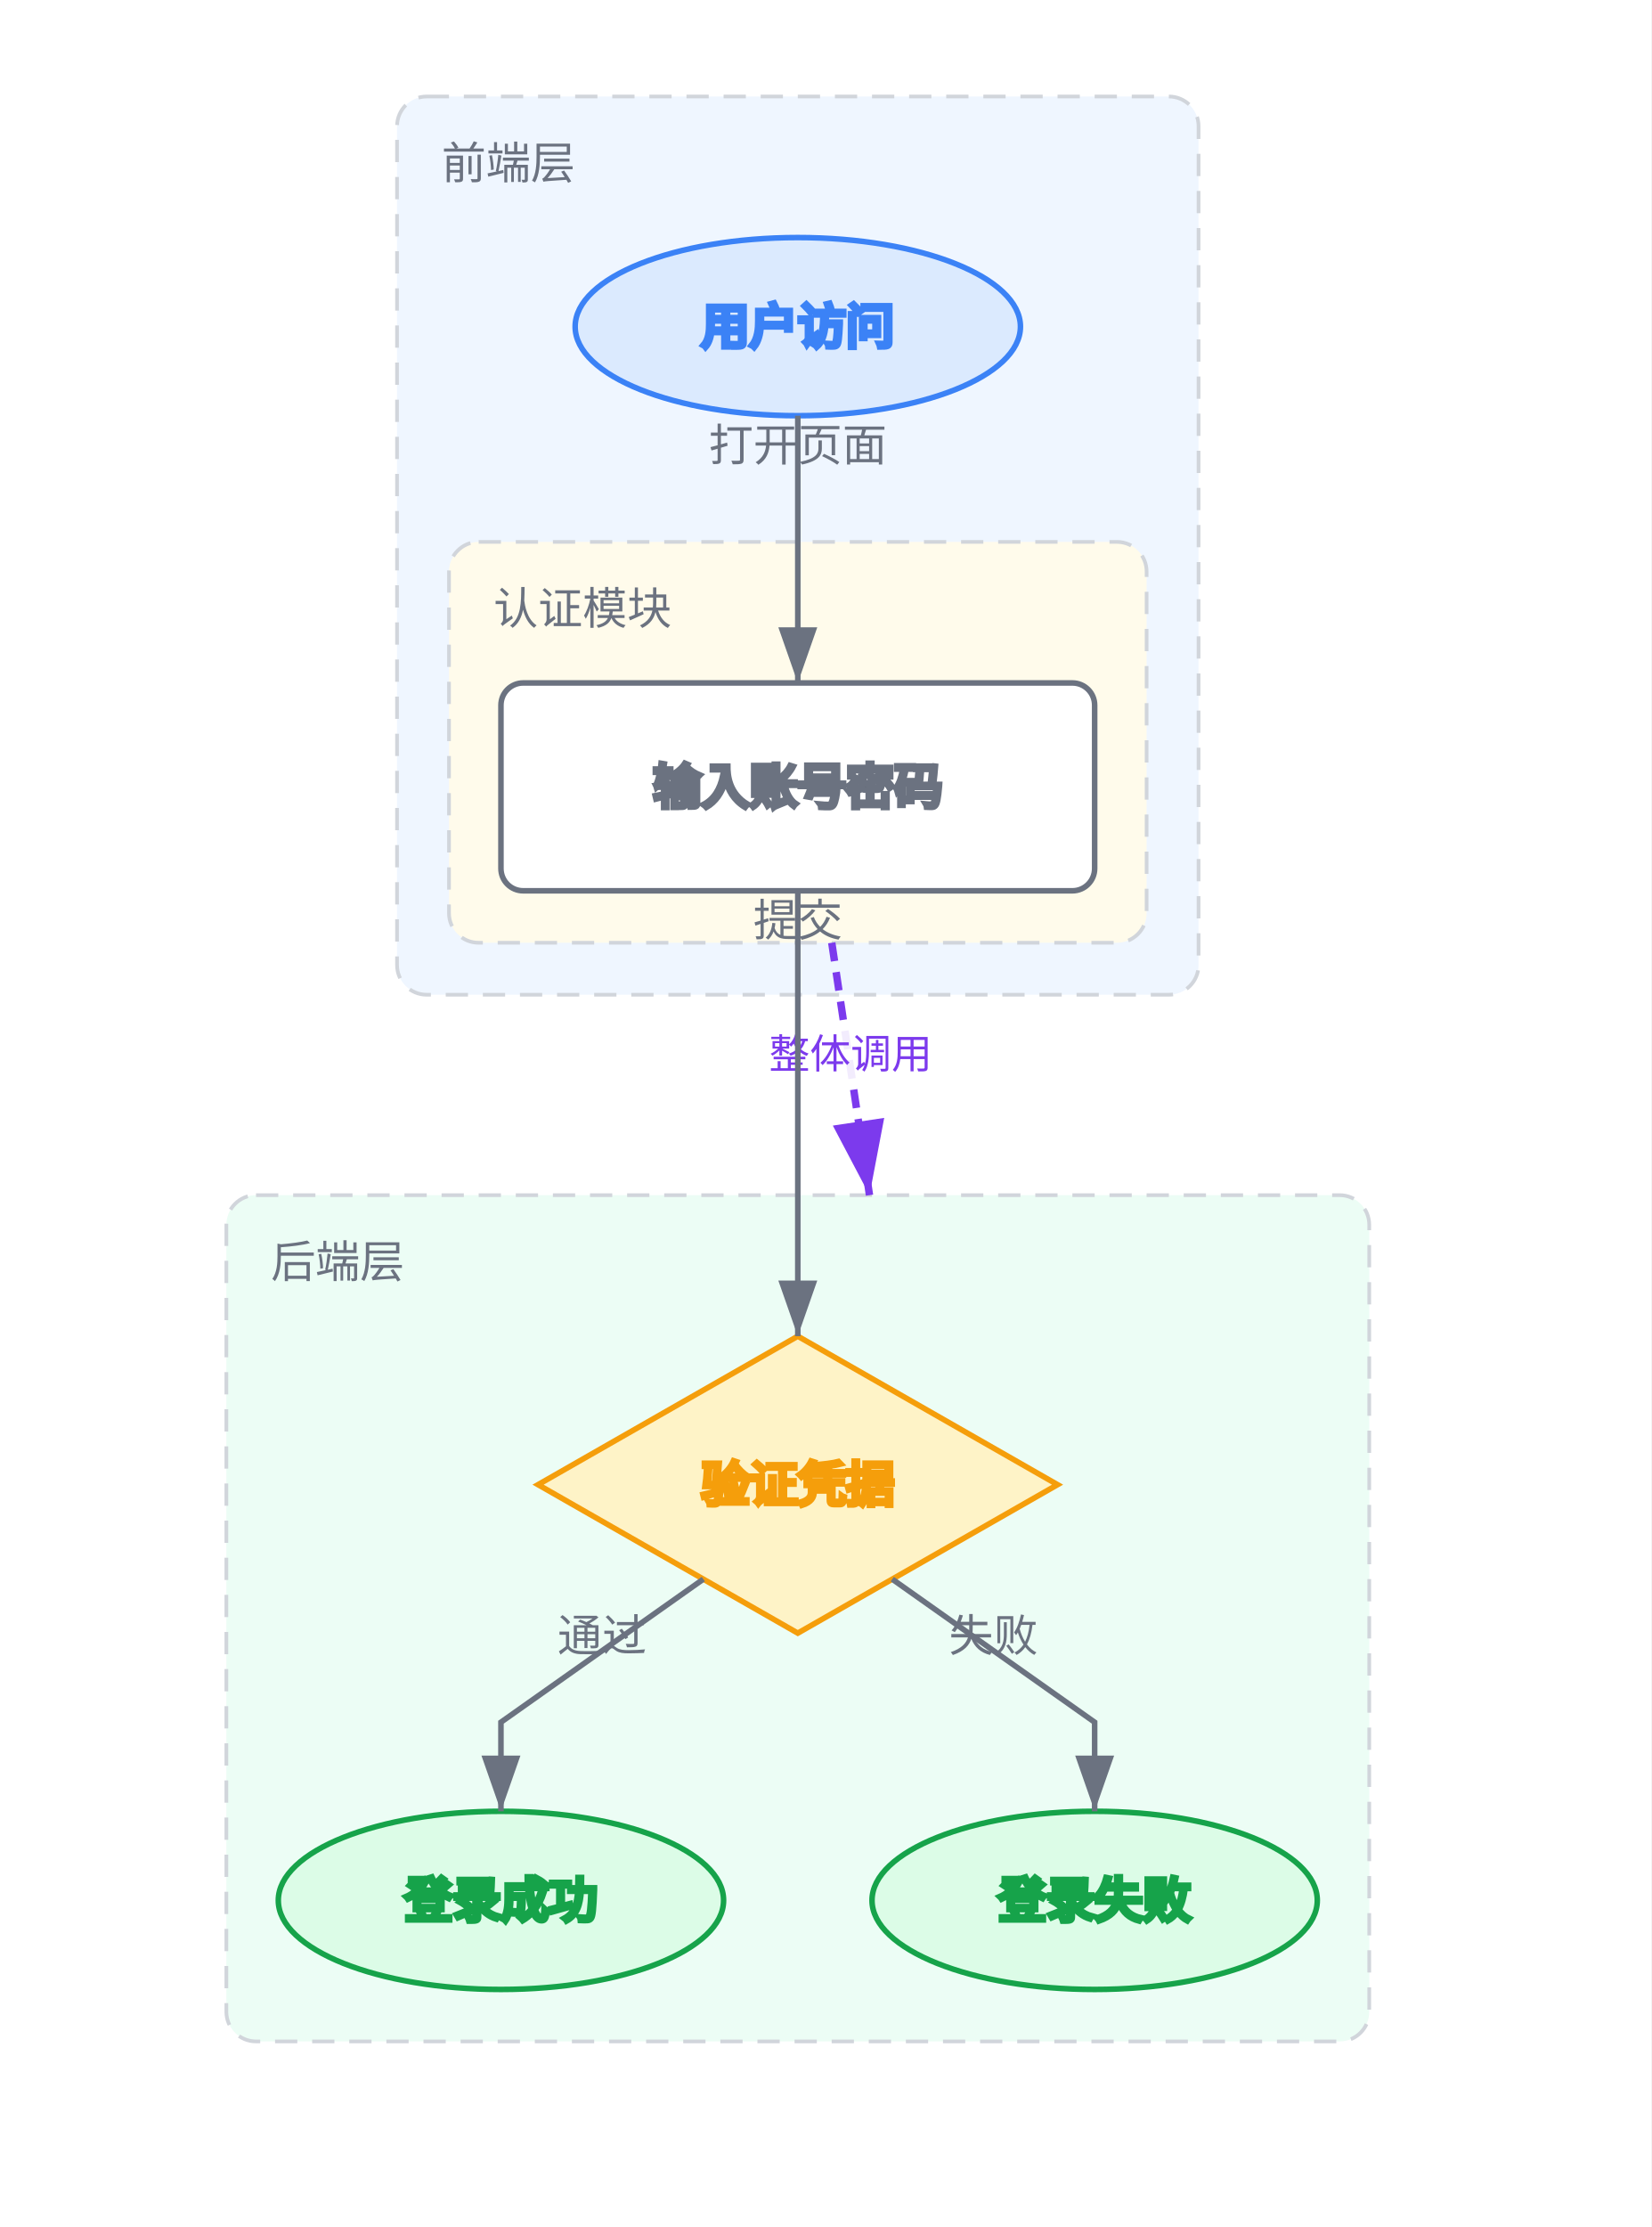
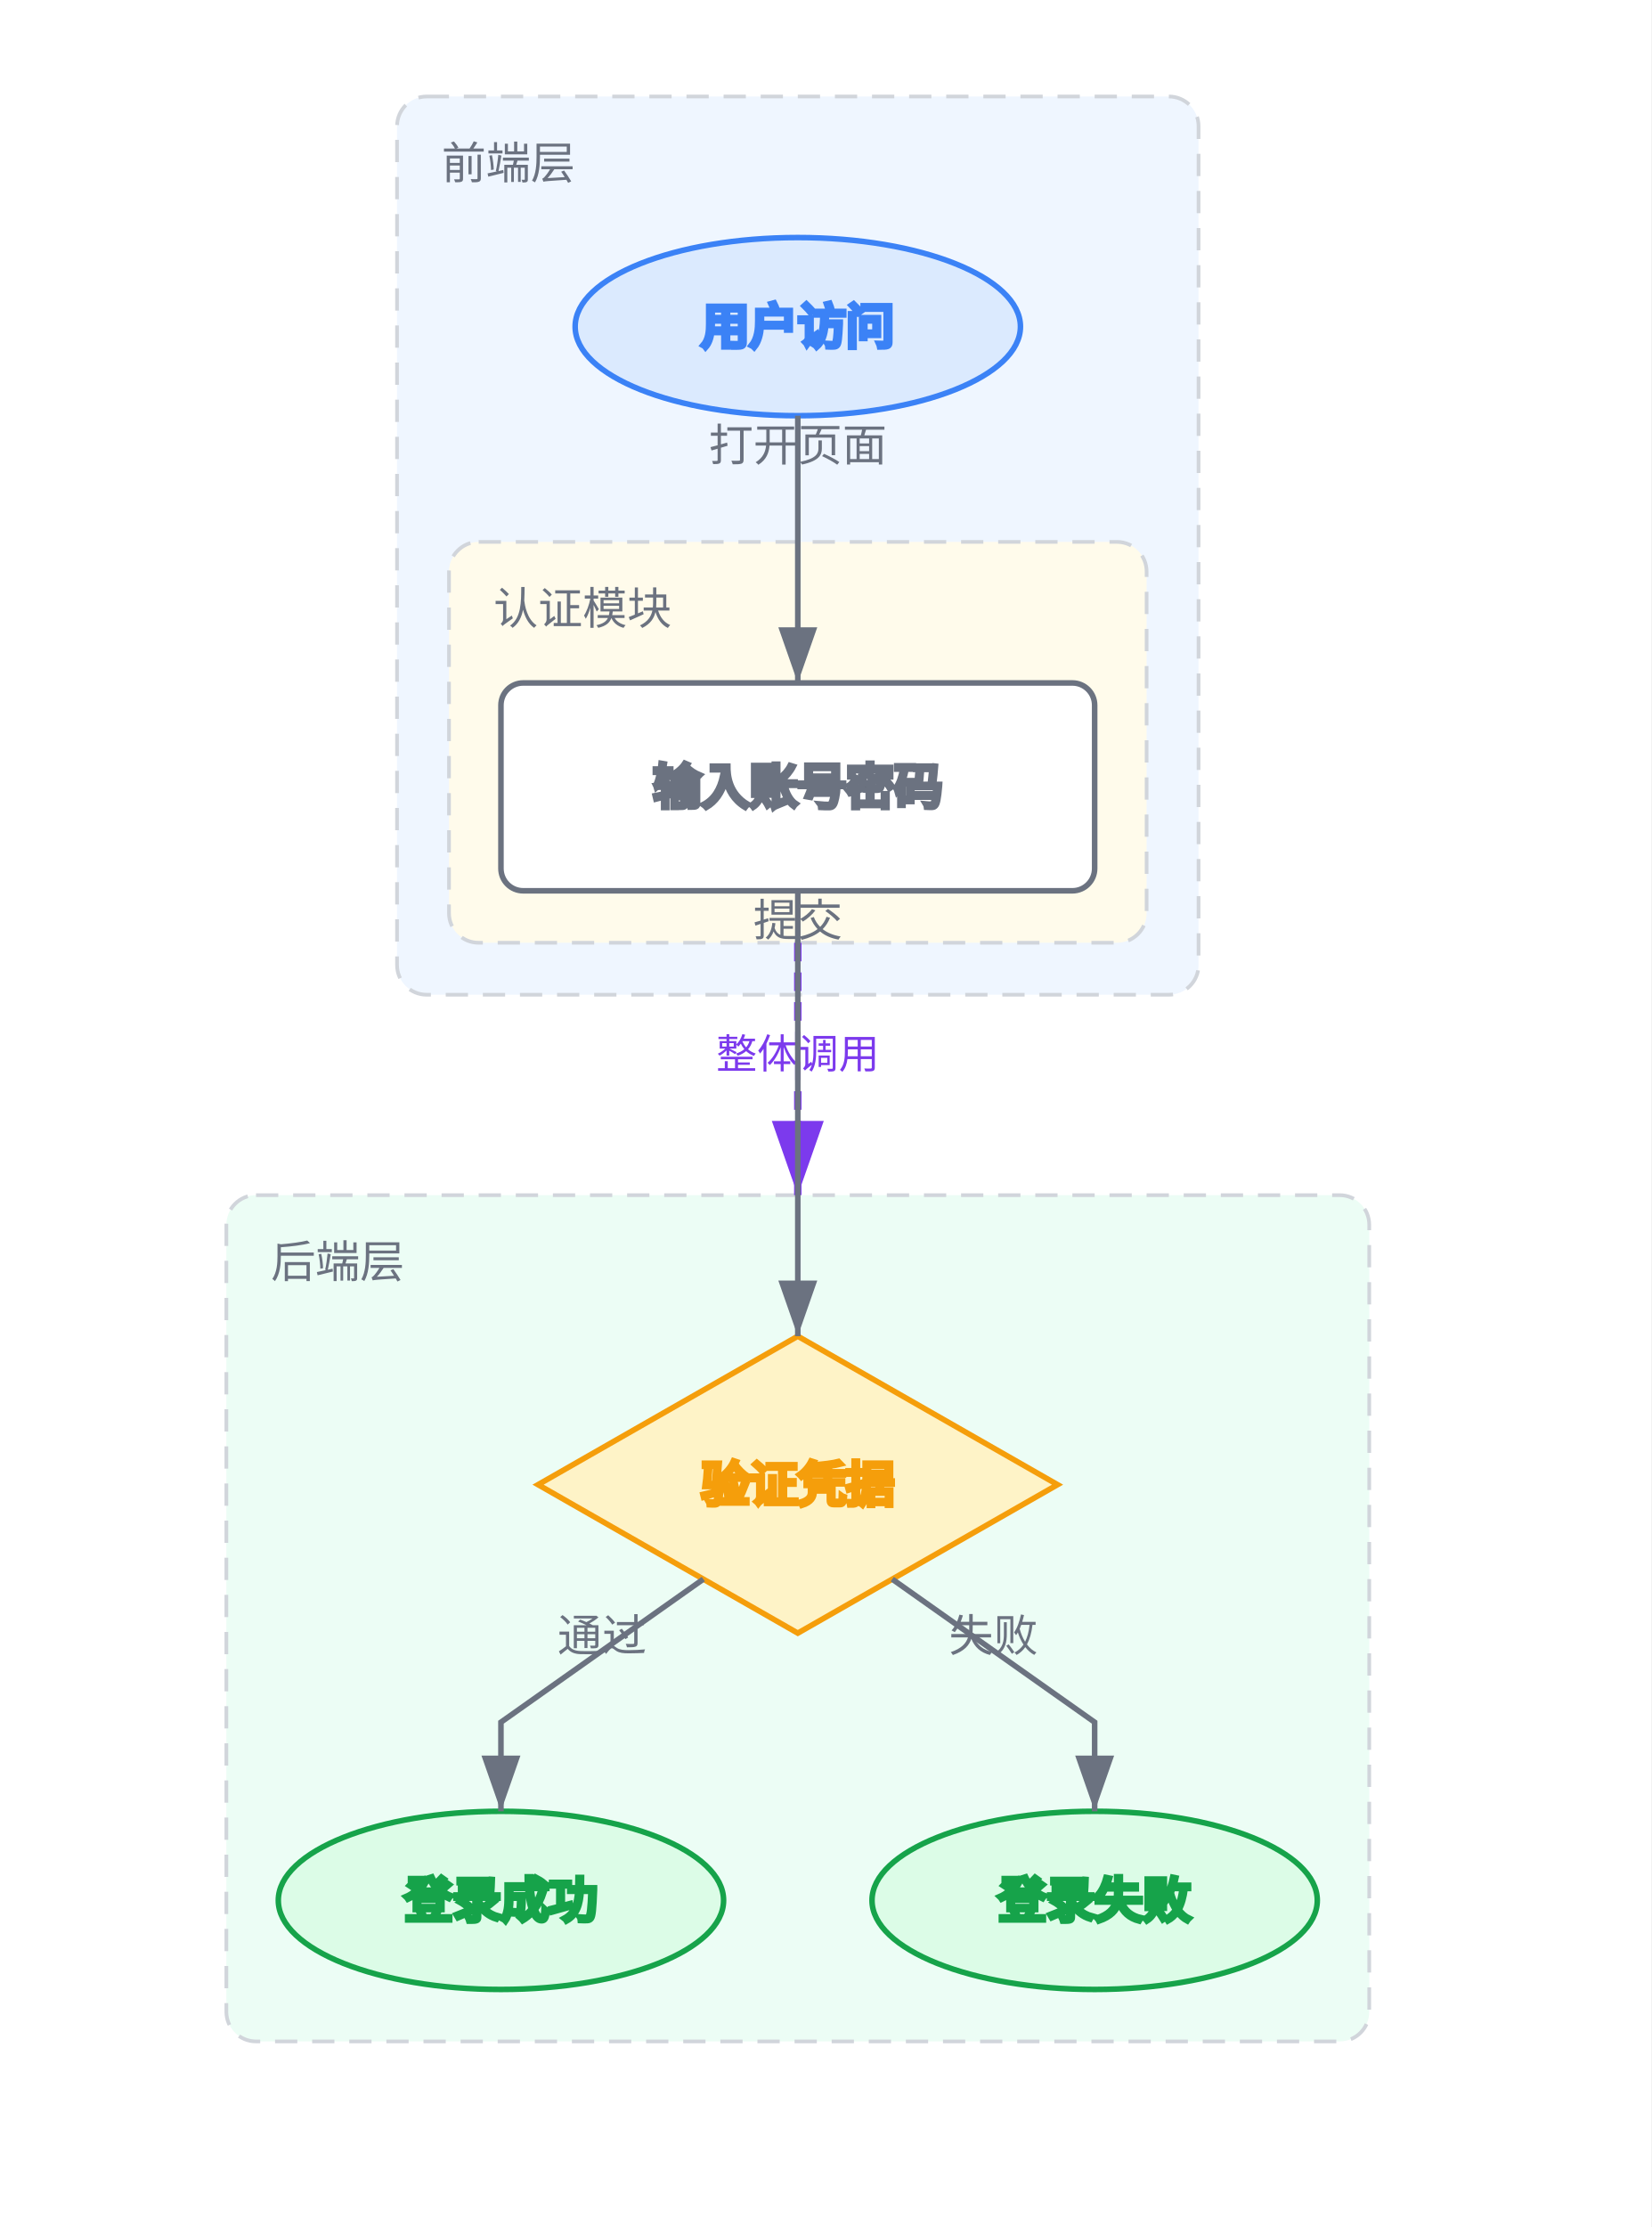
<svg xmlns="http://www.w3.org/2000/svg" width="445" height="600" viewBox="0 0 445 600">
  <defs>
    <marker id="arrowhead" markerWidth="10" markerHeight="7" refX="10" refY="3.5" orient="auto">
      <polygon points="0 0, 10 3.5, 0 7" fill="#6b7280" />
    </marker>
    <marker id="arrowhead-purple" markerWidth="10" markerHeight="7" refX="10" refY="3.5" orient="auto">
      <polygon points="0 0, 10 3.5, 0 7" fill="#7c3aed" />
    </marker>
  </defs>
-   <style>.lgdl-anchors,.lgdl-edge-anchors{opacity:0;pointer-events:none;transition:opacity .12s ease}.lgdl-node:hover + .lgdl-anchors,.lgdl-class:hover + .lgdl-anchors{opacity:1}.lgdl-edge:hover + .lgdl-edge-anchors,.lgdl-aggregate-edge:hover + .lgdl-edge-anchors{opacity:1}</style>
+   <style>.lgdl-anchors,.lgdl-edge-anchors{opacity:0;pointer-events:none;transition:opacity .12s ease}.lgdl-node:hover + .lgdl-anchors,.lgdl-class:hover + .lgdl-anchors,.lgdl-group:hover + .lgdl-anchors,.lgdl-lane:hover + .lgdl-anchors{opacity:1}.lgdl-edge:hover + .lgdl-edge-anchors,.lgdl-aggregate-edge:hover + .lgdl-edge-anchors{opacity:1}</style>
  <rect x="0" y="0" width="445" height="600" fill="#ffffff" />
  <g class="lgdl-group">
    <rect x="107" y="26" width="216" height="242" rx="8" fill="#eff6ff" stroke="#d1d5db" stroke-dasharray="6 4" />
    <text x="119" y="44" font-family="'Segoe UI', 'PingFang SC', 'Microsoft YaHei', sans-serif" font-size="12" fill="#6b7280" text-anchor="start" dominant-baseline="middle">前端层</text>
  </g>
+   <g class="lgdl-anchors">
+     <circle cx="323.0" cy="147.0" r="3" fill="#64748b" />
+     <circle cx="323.0" cy="255.0" r="3" fill="#64748b" />
+     <circle cx="215.0" cy="268.0" r="3" fill="#64748b" />
+     <circle cx="107.0" cy="255.0" r="3" fill="#64748b" />
+     <circle cx="107.0" cy="147.0" r="3" fill="#64748b" />
+     <circle cx="107.0" cy="39.0" r="3" fill="#64748b" />
+     <circle cx="215.0" cy="26.0" r="3" fill="#64748b" />
+     <circle cx="323.0" cy="39.0" r="3" fill="#64748b" />
+   </g>
  <g class="lgdl-group">
    <rect x="61" y="322" width="308" height="228" rx="8" fill="#ecfdf5" stroke="#d1d5db" stroke-dasharray="6 4" />
    <text x="73" y="340" font-family="'Segoe UI', 'PingFang SC', 'Microsoft YaHei', sans-serif" font-size="12" fill="#6b7280" text-anchor="start" dominant-baseline="middle">后端层</text>
  </g>
+   <g class="lgdl-anchors">
+     <circle cx="369.0" cy="436.0" r="3" fill="#64748b" />
+     <circle cx="329.0" cy="550.0" r="3" fill="#64748b" />
+     <circle cx="215.0" cy="550.0" r="3" fill="#64748b" />
+     <circle cx="101.0" cy="550.0" r="3" fill="#64748b" />
+     <circle cx="61.0" cy="436.0" r="3" fill="#64748b" />
+     <circle cx="101.0" cy="322.0" r="3" fill="#64748b" />
+     <circle cx="215.0" cy="322.0" r="3" fill="#64748b" />
+     <circle cx="329.0" cy="322.0" r="3" fill="#64748b" />
+   </g>
  <g class="lgdl-group">
    <rect x="121" y="146" width="188" height="108" rx="8" fill="#fffbeb" stroke="#d1d5db" stroke-dasharray="6 4" />
    <text x="133" y="164" font-family="'Segoe UI', 'PingFang SC', 'Microsoft YaHei', sans-serif" font-size="12" fill="#6b7280" text-anchor="start" dominant-baseline="middle">认证模块</text>
+   </g>
+   <g class="lgdl-anchors">
+     <circle cx="309.0" cy="200.0" r="3" fill="#64748b" />
+     <circle cx="269.0" cy="254.0" r="3" fill="#64748b" />
+     <circle cx="215.0" cy="254.0" r="3" fill="#64748b" />
+     <circle cx="161.0" cy="254.0" r="3" fill="#64748b" />
+     <circle cx="121.0" cy="200.0" r="3" fill="#64748b" />
+     <circle cx="161.0" cy="146.0" r="3" fill="#64748b" />
+     <circle cx="215.0" cy="146.0" r="3" fill="#64748b" />
+     <circle cx="269.0" cy="146.0" r="3" fill="#64748b" />
  </g>
  <g class="lgdl-node" fill="#dbeafe" stroke="#3b82f6" stroke-width="1.5">
    <rect x="155" y="64" width="120" height="48" rx="60" ry="60" />
    <text x="215" y="88" font-family="'Segoe UI', 'PingFang SC', 'Microsoft YaHei', sans-serif" font-size="13" fill="#1f2937" text-anchor="middle" dominant-baseline="middle">用户访问</text>
  </g>
  <g class="lgdl-anchors">
    <circle cx="275.0" cy="88.0" r="3" fill="#3b82f6" />
    <circle cx="239.0" cy="112.0" r="3" fill="#3b82f6" />
    <circle cx="215.0" cy="112.0" r="3" fill="#3b82f6" />
    <circle cx="191.0" cy="112.0" r="3" fill="#3b82f6" />
    <circle cx="155.0" cy="88.0" r="3" fill="#3b82f6" />
    <circle cx="191.0" cy="64.0" r="3" fill="#3b82f6" />
    <circle cx="215.0" cy="64.0" r="3" fill="#3b82f6" />
    <circle cx="239.0" cy="64.0" r="3" fill="#3b82f6" />
  </g>
  <g class="lgdl-node" fill="#ffffff" stroke="#6b7280" stroke-width="1.5">
    <rect x="135" y="184" width="160" height="56" rx="6" ry="6" />
    <text x="215" y="212" font-family="'Segoe UI', 'PingFang SC', 'Microsoft YaHei', sans-serif" font-size="13" fill="#1f2937" text-anchor="middle" dominant-baseline="middle">输入账号密码</text>
  </g>
  <g class="lgdl-anchors">
    <circle cx="295.0" cy="212.0" r="3" fill="#6b7280" />
    <circle cx="243.0" cy="240.0" r="3" fill="#6b7280" />
    <circle cx="215.0" cy="240.0" r="3" fill="#6b7280" />
    <circle cx="187.0" cy="240.0" r="3" fill="#6b7280" />
    <circle cx="135.0" cy="212.0" r="3" fill="#6b7280" />
    <circle cx="187.0" cy="184.0" r="3" fill="#6b7280" />
    <circle cx="215.0" cy="184.0" r="3" fill="#6b7280" />
    <circle cx="243.0" cy="184.0" r="3" fill="#6b7280" />
  </g>
  <g class="lgdl-node" fill="#fef3c7" stroke="#f59e0b" stroke-width="1.5">
    <polygon points="215,360 285,400 215,440 145,400" />
    <text x="215" y="400" font-family="'Segoe UI', 'PingFang SC', 'Microsoft YaHei', sans-serif" font-size="13" fill="#1f2937" text-anchor="middle" dominant-baseline="middle">验证凭据</text>
  </g>
  <g class="lgdl-anchors">
    <circle cx="285.0" cy="400.0" r="3" fill="#f59e0b" />
    <circle cx="240.5" cy="425.5" r="3" fill="#f59e0b" />
    <circle cx="215.0" cy="440.0" r="3" fill="#f59e0b" />
    <circle cx="189.5" cy="425.5" r="3" fill="#f59e0b" />
    <circle cx="145.0" cy="400.0" r="3" fill="#f59e0b" />
    <circle cx="189.5" cy="374.5" r="3" fill="#f59e0b" />
    <circle cx="215.0" cy="360.0" r="3" fill="#f59e0b" />
    <circle cx="240.5" cy="374.5" r="3" fill="#f59e0b" />
  </g>
  <g class="lgdl-node" fill="#dcfce7" stroke="#16a34a" stroke-width="1.5">
    <rect x="75" y="488" width="120" height="48" rx="60" ry="60" />
    <text x="135" y="512" font-family="'Segoe UI', 'PingFang SC', 'Microsoft YaHei', sans-serif" font-size="13" fill="#1f2937" text-anchor="middle" dominant-baseline="middle">登录成功</text>
  </g>
  <g class="lgdl-anchors">
    <circle cx="195.0" cy="512.0" r="3" fill="#16a34a" />
    <circle cx="159.0" cy="536.0" r="3" fill="#16a34a" />
    <circle cx="135.0" cy="536.0" r="3" fill="#16a34a" />
    <circle cx="111.0" cy="536.0" r="3" fill="#16a34a" />
    <circle cx="75.0" cy="512.0" r="3" fill="#16a34a" />
    <circle cx="111.0" cy="488.0" r="3" fill="#16a34a" />
    <circle cx="135.0" cy="488.0" r="3" fill="#16a34a" />
    <circle cx="159.0" cy="488.0" r="3" fill="#16a34a" />
  </g>
  <g class="lgdl-node" fill="#dcfce7" stroke="#16a34a" stroke-width="1.5">
    <rect x="235" y="488" width="120" height="48" rx="60" ry="60" />
    <text x="295" y="512" font-family="'Segoe UI', 'PingFang SC', 'Microsoft YaHei', sans-serif" font-size="13" fill="#1f2937" text-anchor="middle" dominant-baseline="middle">登录失败</text>
  </g>
  <g class="lgdl-anchors">
    <circle cx="355.0" cy="512.0" r="3" fill="#16a34a" />
    <circle cx="319.0" cy="536.0" r="3" fill="#16a34a" />
    <circle cx="295.0" cy="536.0" r="3" fill="#16a34a" />
    <circle cx="271.0" cy="536.0" r="3" fill="#16a34a" />
    <circle cx="235.0" cy="512.0" r="3" fill="#16a34a" />
    <circle cx="271.0" cy="488.0" r="3" fill="#16a34a" />
    <circle cx="295.0" cy="488.0" r="3" fill="#16a34a" />
    <circle cx="319.0" cy="488.0" r="3" fill="#16a34a" />
  </g>
  <g class="lgdl-aggregate-edge">
-     <line x1="224.153" y1="254" x2="234.322" y2="322" stroke="#7c3aed" stroke-width="2" stroke-dasharray="5 3" marker-end="url(#arrowhead-purple)" />
-     <rect x="203.2" y="275.5" width="52" height="17" rx="3" fill="#ffffff" opacity="0.9" />
-     <text x="229.237" y="284" font-family="'Segoe UI', 'PingFang SC', 'Microsoft YaHei', sans-serif" font-size="11" fill="#7c3aed" text-anchor="middle" dominant-baseline="middle">整体调用</text>
+     <line x1="215" y1="254" x2="215" y2="322" stroke="#7c3aed" stroke-width="2" stroke-dasharray="5 3" marker-end="url(#arrowhead-purple)" />
+     <rect x="189.0" y="275.5" width="52" height="17" rx="3" fill="#ffffff" opacity="0.9" />
+     <text x="215" y="284" font-family="'Segoe UI', 'PingFang SC', 'Microsoft YaHei', sans-serif" font-size="11" fill="#7c3aed" text-anchor="middle" dominant-baseline="middle">整体调用</text>
  </g>
  <g class="lgdl-edge-anchors">
-     <circle cx="224.2" cy="254.0" r="3.5" fill="#7c3aed" />
-     <circle cx="234.3" cy="322.0" r="3.5" fill="#7c3aed" />
+     <circle cx="215.0" cy="254.0" r="3.5" fill="#7c3aed" />
+     <circle cx="215.0" cy="322.0" r="3.5" fill="#7c3aed" />
  </g>
  <g class="lgdl-edge">
    <path d="M 215,112 L 215,136 L 215,160 L 215,184" fill="none" stroke="#6b7280" stroke-width="1.5" marker-end="url(#arrowhead)" />
    <text x="215" y="120" font-family="'Segoe UI', 'PingFang SC', 'Microsoft YaHei', sans-serif" font-size="12" fill="#6b7280" text-anchor="middle" dominant-baseline="middle">打开页面</text>
  </g>
  <g class="lgdl-edge-anchors">
    <circle cx="215.0" cy="112.0" r="3.5" fill="#6b7280" />
    <circle cx="215.0" cy="184.0" r="3.5" fill="#6b7280" />
  </g>
  <g class="lgdl-edge">
    <path d="M 215,240 L 215,264 L 215,288 L 215,312 L 215,336 L 215,360" fill="none" stroke="#6b7280" stroke-width="1.5" marker-end="url(#arrowhead)" />
    <text x="215" y="248" font-family="'Segoe UI', 'PingFang SC', 'Microsoft YaHei', sans-serif" font-size="12" fill="#6b7280" text-anchor="middle" dominant-baseline="middle">提交</text>
  </g>
  <g class="lgdl-edge-anchors">
    <circle cx="215.0" cy="240.0" r="3.5" fill="#6b7280" />
    <circle cx="215.0" cy="360.0" r="3.5" fill="#6b7280" />
  </g>
  <g class="lgdl-edge">
    <path d="M 189.545,425.455 L 135,464 L 135,488" fill="none" stroke="#6b7280" stroke-width="1.5" marker-end="url(#arrowhead)" />
    <text x="162.273" y="440.727" font-family="'Segoe UI', 'PingFang SC', 'Microsoft YaHei', sans-serif" font-size="12" fill="#6b7280" text-anchor="middle" dominant-baseline="middle">通过</text>
  </g>
  <g class="lgdl-edge-anchors">
    <circle cx="189.5" cy="425.5" r="3.5" fill="#6b7280" />
    <circle cx="135.0" cy="488.0" r="3.5" fill="#6b7280" />
  </g>
  <g class="lgdl-edge">
    <path d="M 240.455,425.455 L 295,464 L 295,488" fill="none" stroke="#6b7280" stroke-width="1.5" marker-end="url(#arrowhead)" />
    <text x="267.727" y="440.727" font-family="'Segoe UI', 'PingFang SC', 'Microsoft YaHei', sans-serif" font-size="12" fill="#6b7280" text-anchor="middle" dominant-baseline="middle">失败</text>
  </g>
  <g class="lgdl-edge-anchors">
    <circle cx="240.5" cy="425.5" r="3.5" fill="#6b7280" />
    <circle cx="295.0" cy="488.0" r="3.5" fill="#6b7280" />
  </g>
</svg>
